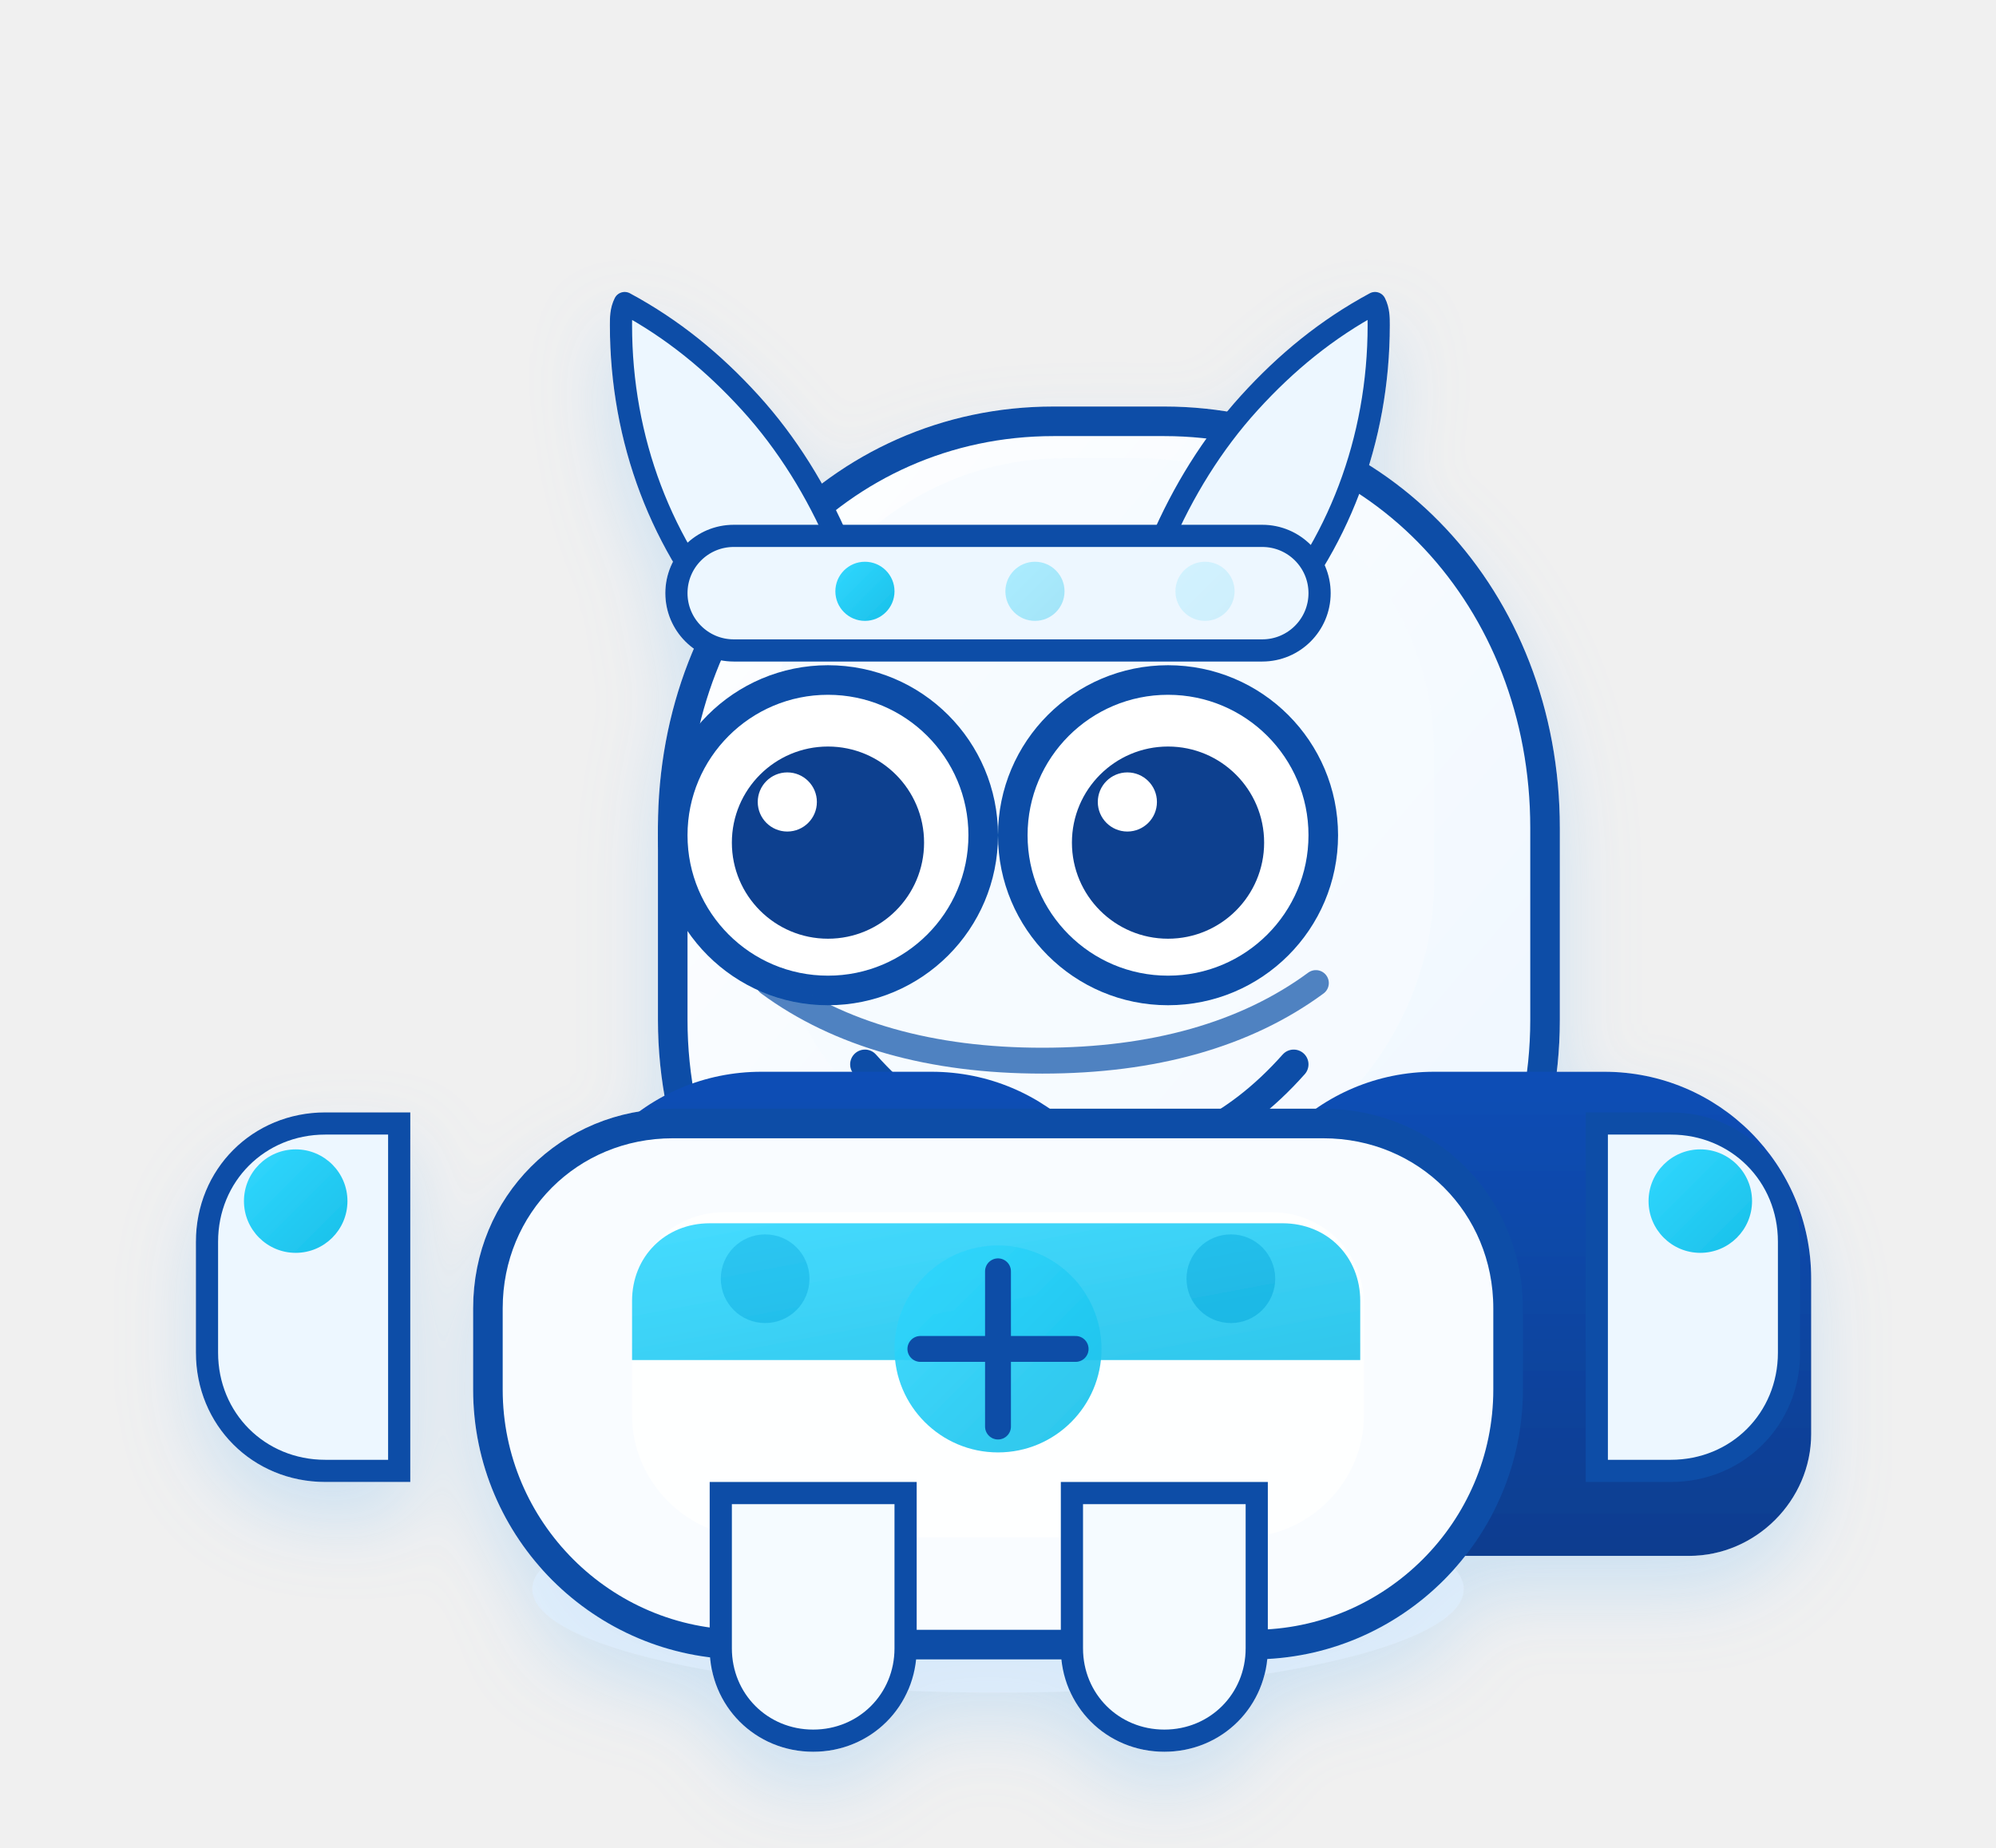
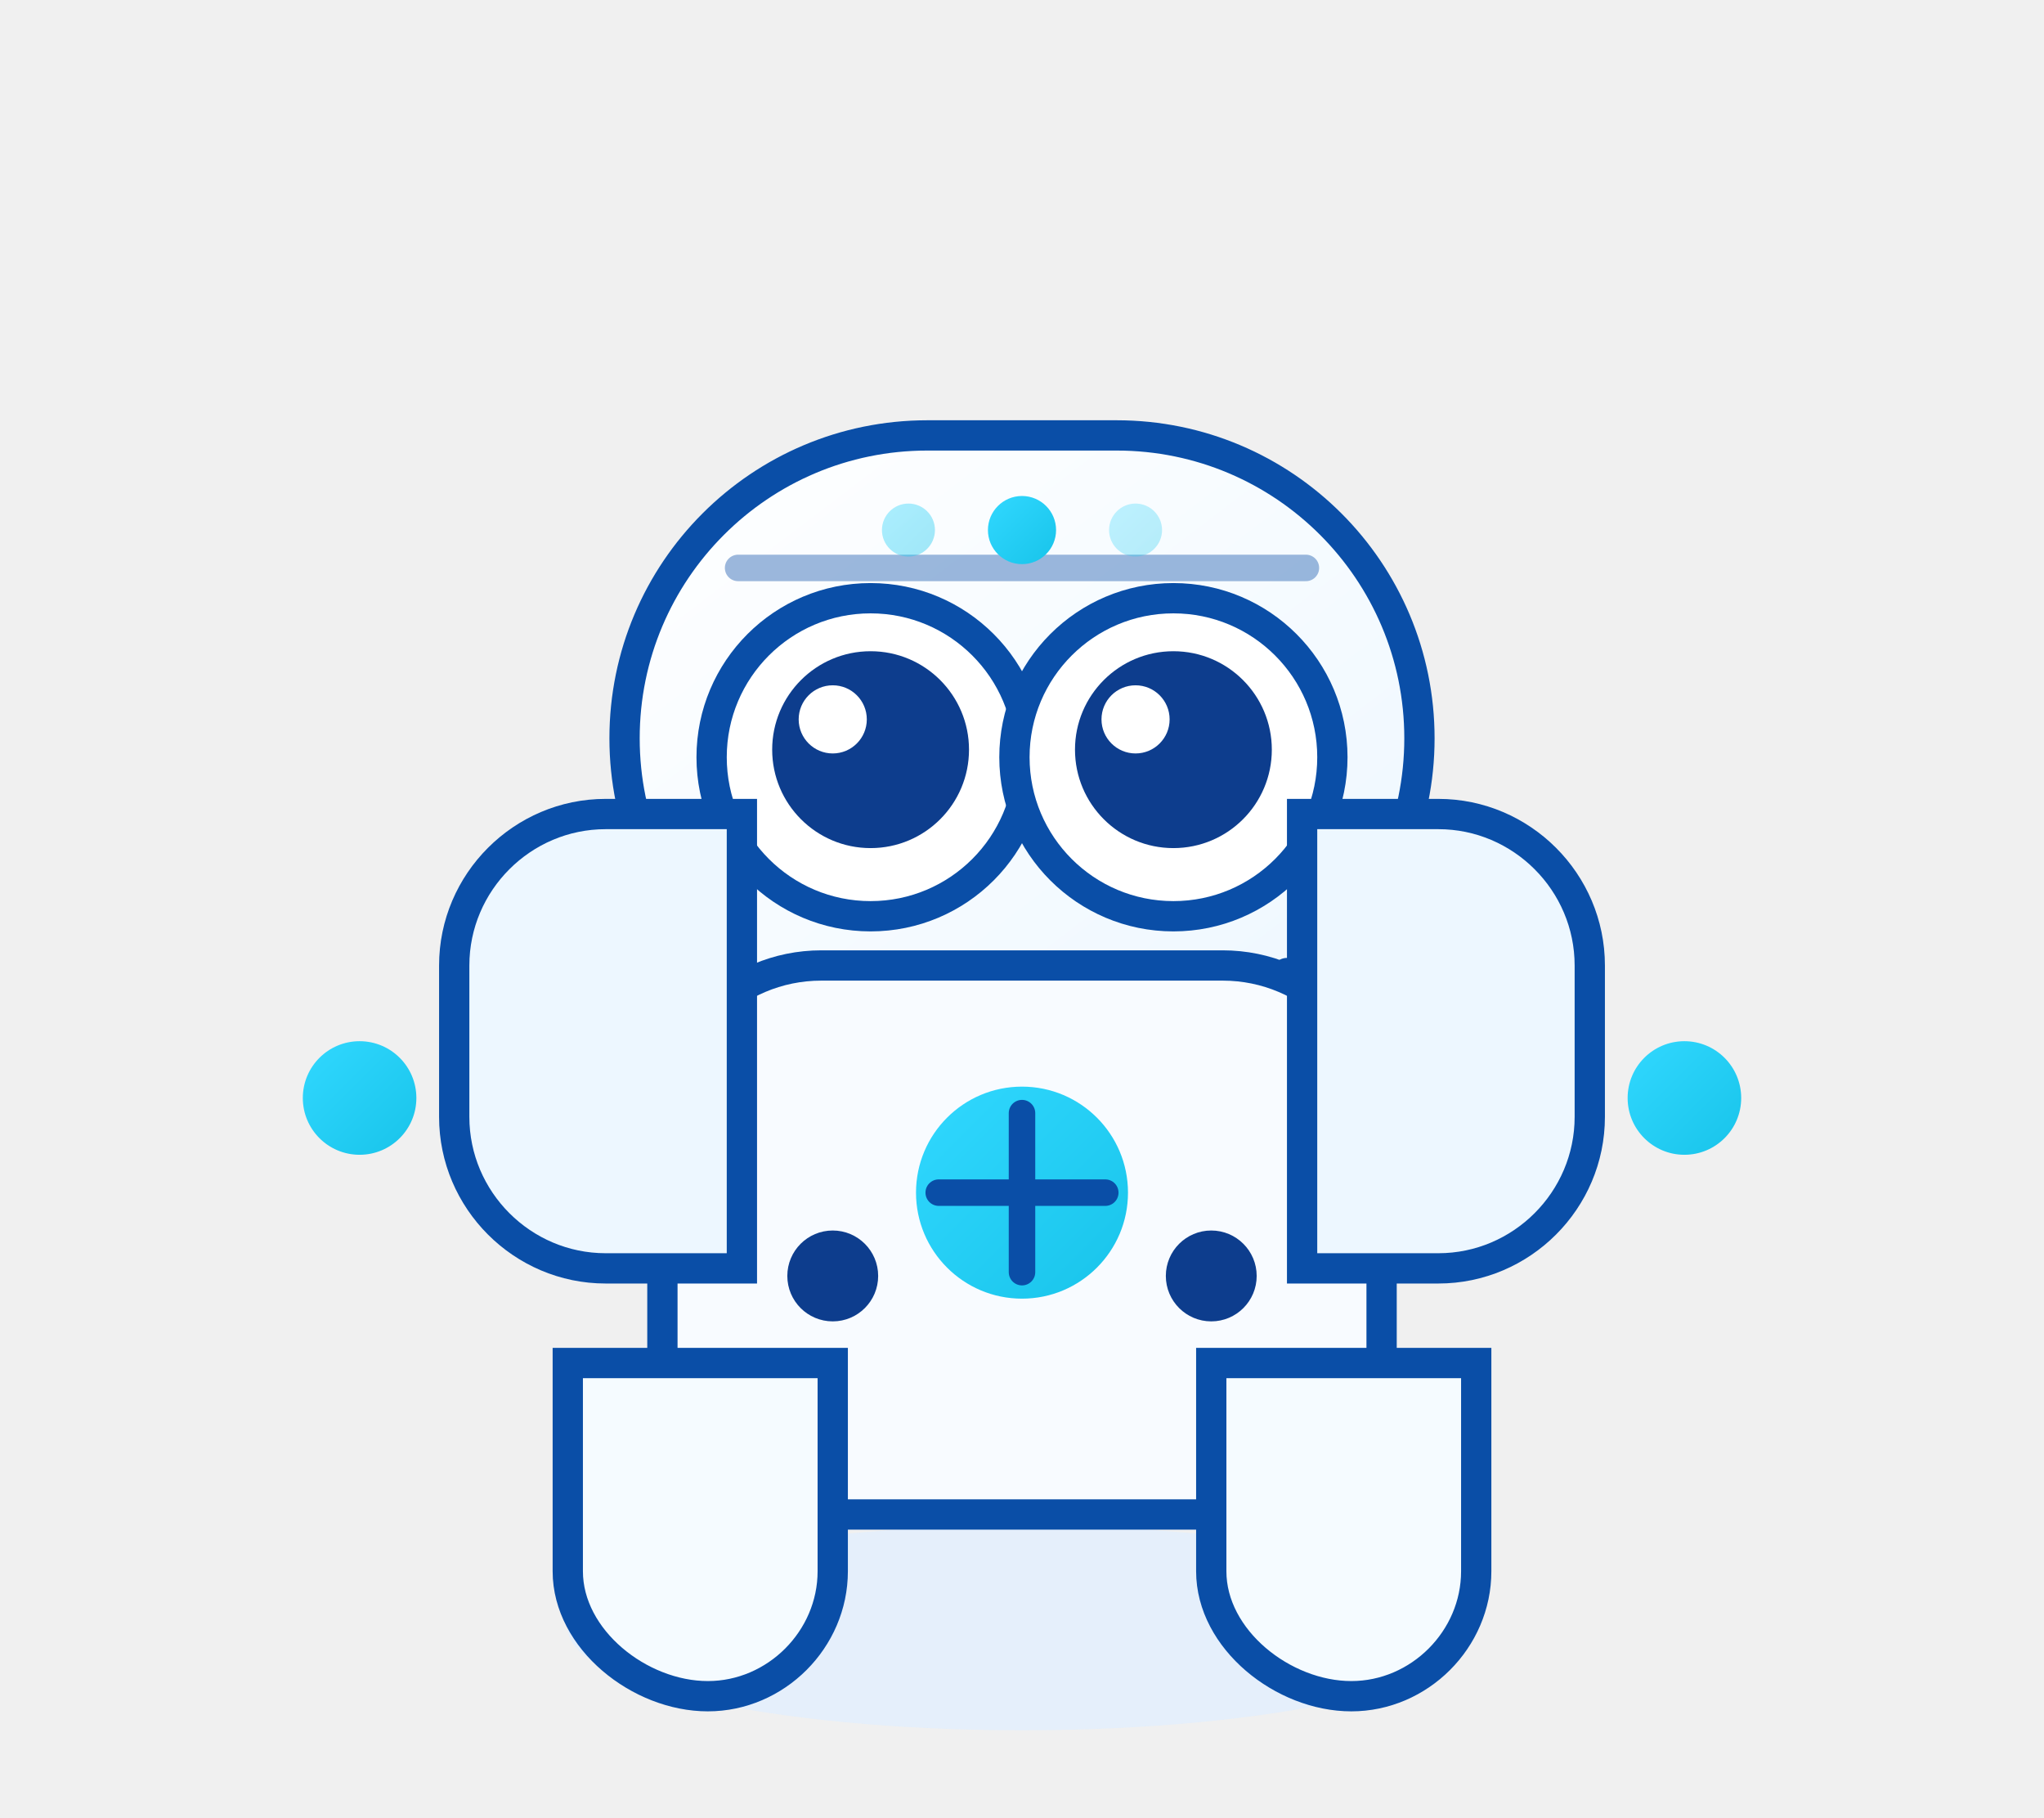
- <svg xmlns="http://www.w3.org/2000/svg" viewBox="0 0 540 500" role="img" aria-labelledby="title desc">
+ <svg xmlns="http://www.w3.org/2000/svg" viewBox="0 0 540 480" role="img" aria-labelledby="title desc">
  <defs>
-     <linearGradient id="headGlow" x1="0%" y1="0%" x2="100%" y2="100%">
+     <linearGradient id="bg" x1="0%" y1="0%" x2="100%" y2="100%">
      <stop offset="0%" stop-color="#ffffff" />
-       <stop offset="100%" stop-color="#edf6ff" />
+       <stop offset="100%" stop-color="#edf7ff" />
    </linearGradient>
    <linearGradient id="cyan" x1="0%" y1="0%" x2="100%" y2="100%">
-       <stop offset="0%" stop-color="#32d8ff" />
-       <stop offset="100%" stop-color="#19c0e9" />
+       <stop offset="0%" stop-color="#31d8ff" />
+       <stop offset="100%" stop-color="#18c4ea" />
    </linearGradient>
-     <linearGradient id="blueBody" x1="0%" y1="0%" x2="0%" y2="100%">
-       <stop offset="0%" stop-color="#0d4eb6" />
+     <linearGradient id="body" x1="0%" y1="0%" x2="0%" y2="100%">
+       <stop offset="0%" stop-color="#0d4db4" />
      <stop offset="100%" stop-color="#0a3d8f" />
    </linearGradient>
-     <filter id="softShadow" x="-20%" y="-20%" width="140%" height="160%">
-       <feDropShadow dx="0" dy="10" stdDeviation="10" flood-color="#8cc7f6" flood-opacity="0.35" />
-     </filter>
  </defs>
-   <g filter="url(#softShadow)">
-     <ellipse cx="270" cy="430" rx="126" ry="28" fill="#dbeeff" opacity="0.65" />
+   <g>
+     <ellipse cx="270" cy="430" rx="120" ry="27" fill="#dfeeff" opacity="0.7" />
    <g>
-       <path d="M182 224c0-62 45-110 103-110h30c58 0 103 48 103 110v52c0 63-51 114-114 114h-8c-63 0-114-51-114-114v-52z" fill="url(#headGlow)" stroke="#0a4ea7" stroke-width="8" />
-       <path d="M208 204c0-44 35-80 80-80h20c45 0 80 36 80 80v34c0 46-37 84-83 84h-14c-46 0-83-38-83-84v-34z" fill="#f6fbff" opacity="0.9" />
-       <path d="M199 170c-20-22-31-51-31-82 0-2 0-4 1-6 13 7 24 16 34 27 10 11 18 24 24 38l-28 23z" fill="#edf7ff" stroke="#0a4ea7" stroke-width="6" stroke-linejoin="round" />
-       <path d="M342 170c20-22 31-51 31-82 0-2 0-4-1-6-13 7-24 16-34 27-10 11-18 24-24 38l28 23z" fill="#edf7ff" stroke="#0a4ea7" stroke-width="6" stroke-linejoin="round" />
-       <circle cx="224" cy="226" r="42" fill="#ffffff" stroke="#0a4ea7" stroke-width="8" />
-       <circle cx="316" cy="226" r="42" fill="#ffffff" stroke="#0a4ea7" stroke-width="8" />
-       <circle cx="224" cy="228" r="26" fill="#0c3f8f" />
-       <circle cx="316" cy="228" r="26" fill="#0c3f8f" />
-       <circle cx="213" cy="217" r="8" fill="#ffffff" />
-       <circle cx="305" cy="217" r="8" fill="#ffffff" />
-       <path d="M234 288c16 18 35 27 58 27 23 0 42-9 58-27" fill="none" stroke="#0a4ea7" stroke-width="8" stroke-linecap="round" />
-       <path d="M208 266c19 14 44 21 74 21s55-7 74-21" fill="none" stroke="#0a4ea7" stroke-width="7" stroke-linecap="round" opacity="0.7" />
-       <rect x="183" y="145" width="174" height="31" rx="15.5" fill="#edf7ff" stroke="#0a4ea7" stroke-width="6" />
-       <circle cx="234" cy="160" r="8" fill="url(#cyan)" />
-       <circle cx="280" cy="160" r="8" fill="url(#cyan)" opacity="0.35" />
-       <circle cx="326" cy="160" r="8" fill="url(#cyan)" opacity="0.15" />
+       <rect x="165" y="115" width="210" height="160" rx="80" fill="url(#bg)" stroke="#0a4ea7" stroke-width="8" />
+       <circle cx="230" cy="200" r="42" fill="#ffffff" stroke="#0a4ea7" stroke-width="8" />
+       <circle cx="310" cy="200" r="42" fill="#ffffff" stroke="#0a4ea7" stroke-width="8" />
+       <circle cx="230" cy="198" r="26" fill="#0d3d8d" />
+       <circle cx="310" cy="198" r="26" fill="#0d3d8d" />
+       <circle cx="220" cy="190" r="9" fill="#ffffff" />
+       <circle cx="300" cy="190" r="9" fill="#ffffff" />
+       <path d="M220 257c18 20 38 30 60 30s42-10 60-30" fill="none" stroke="#0a4ea7" stroke-width="8" stroke-linecap="round" />
+       <path d="M195 150h150" stroke="#0a4ea7" stroke-width="7" stroke-linecap="round" opacity="0.4" />
+       <circle cx="270" cy="140" r="9" fill="url(#cyan)" />
+       <circle cx="240" cy="140" r="7" fill="url(#cyan)" opacity="0.4" />
+       <circle cx="300" cy="140" r="7" fill="url(#cyan)" opacity="0.3" />
    </g>
    <g>
-       <path d="M150 346c0-31 25-56 56-56h46c31 0 56 25 56 56v42c0 18-15 33-33 33h-92c-18 0-33-15-33-33v-42z" fill="url(#blueBody)" />
-       <path d="M332 346c0-31 25-56 56-56h46c31 0 56 25 56 56v42c0 18-15 33-33 33h-92c-18 0-33-15-33-33v-42z" fill="url(#blueBody)" />
-       <path d="M182 304h176c28 0 50 22 50 50v22c0 38-31 69-69 69H201c-38 0-69-31-69-69v-22c0-28 22-50 50-50z" fill="#f9fcff" stroke="#0a4ea7" stroke-width="8" />
-       <path d="M196 328h148c14 0 25 11 25 25v30c0 18-15 33-33 33H204c-18 0-33-15-33-33v-30c0-14 11-25 25-25z" fill="#ffffff" opacity="0.9" />
-       <circle cx="207" cy="346" r="12" fill="#0c3f8f" />
-       <circle cx="333" cy="346" r="12" fill="#0c3f8f" />
-       <path d="M200 404h45v42c0 14-11 25-25 25s-25-11-25-25v-42h5z" fill="#f5fbff" stroke="#0a4ea7" stroke-width="6" />
-       <path d="M295 404h45v42c0 14-11 25-25 25s-25-11-25-25v-42h5z" fill="#f5fbff" stroke="#0a4ea7" stroke-width="6" />
-       <path d="M192 331h155c12 0 21 9 21 21v16H171v-16c0-12 9-21 21-21z" fill="url(#cyan)" opacity="0.9" />
-       <circle cx="270" cy="365" r="28" fill="url(#cyan)" opacity="0.92" />
-       <path d="M249 365h42" stroke="#0a4ea7" stroke-width="7" stroke-linecap="round" />
-       <path d="M270 344v42" stroke="#0a4ea7" stroke-width="7" stroke-linecap="round" />
+       <rect x="175" y="255" width="190" height="145" rx="42" fill="#f8fbff" stroke="#0a4ea7" stroke-width="8" />
+       <circle cx="220" cy="337" r="12" fill="#0d3d8d" />
+       <circle cx="320" cy="337" r="12" fill="#0d3d8d" />
+       <circle cx="270" cy="315" r="28" fill="url(#cyan)" />
+       <path d="M248 315h44" stroke="#0a4ea7" stroke-width="7" stroke-linecap="round" />
+       <path d="M270 294v42" stroke="#0a4ea7" stroke-width="7" stroke-linecap="round" />
    </g>
    <g>
-       <path d="M88 304c-18 0-32 14-32 32v30c0 18 14 32 32 32h20v-94h-20z" fill="#edf7ff" stroke="#0a4ea7" stroke-width="6" />
-       <path d="M452 304c18 0 32 14 32 32v30c0 18-14 32-32 32h-20v-94h20z" fill="#edf7ff" stroke="#0a4ea7" stroke-width="6" />
-       <circle cx="80" cy="325" r="14" fill="url(#cyan)" />
-       <circle cx="460" cy="325" r="14" fill="url(#cyan)" />
+       <path d="M150 360h70v55c0 18-15 33-33 33s-37-15-37-33v-55z" fill="#f5fbff" stroke="#0a4ea7" stroke-width="8" />
+       <path d="M320 360h70v55c0 18-15 33-33 33s-37-15-37-33v-55z" fill="#f5fbff" stroke="#0a4ea7" stroke-width="8" />
+       <path d="M120 255c0-22 18-40 40-40h36v120h-36c-22 0-40-18-40-40v-40z" fill="#edf7ff" stroke="#0a4ea7" stroke-width="8" />
+       <path d="M420 255c0-22-18-40-40-40h-36v120h36c22 0 40-18 40-40v-40z" fill="#edf7ff" stroke="#0a4ea7" stroke-width="8" />
+       <circle cx="95" cy="290" r="15" fill="url(#cyan)" />
+       <circle cx="445" cy="290" r="15" fill="url(#cyan)" />
    </g>
  </g>
</svg>
